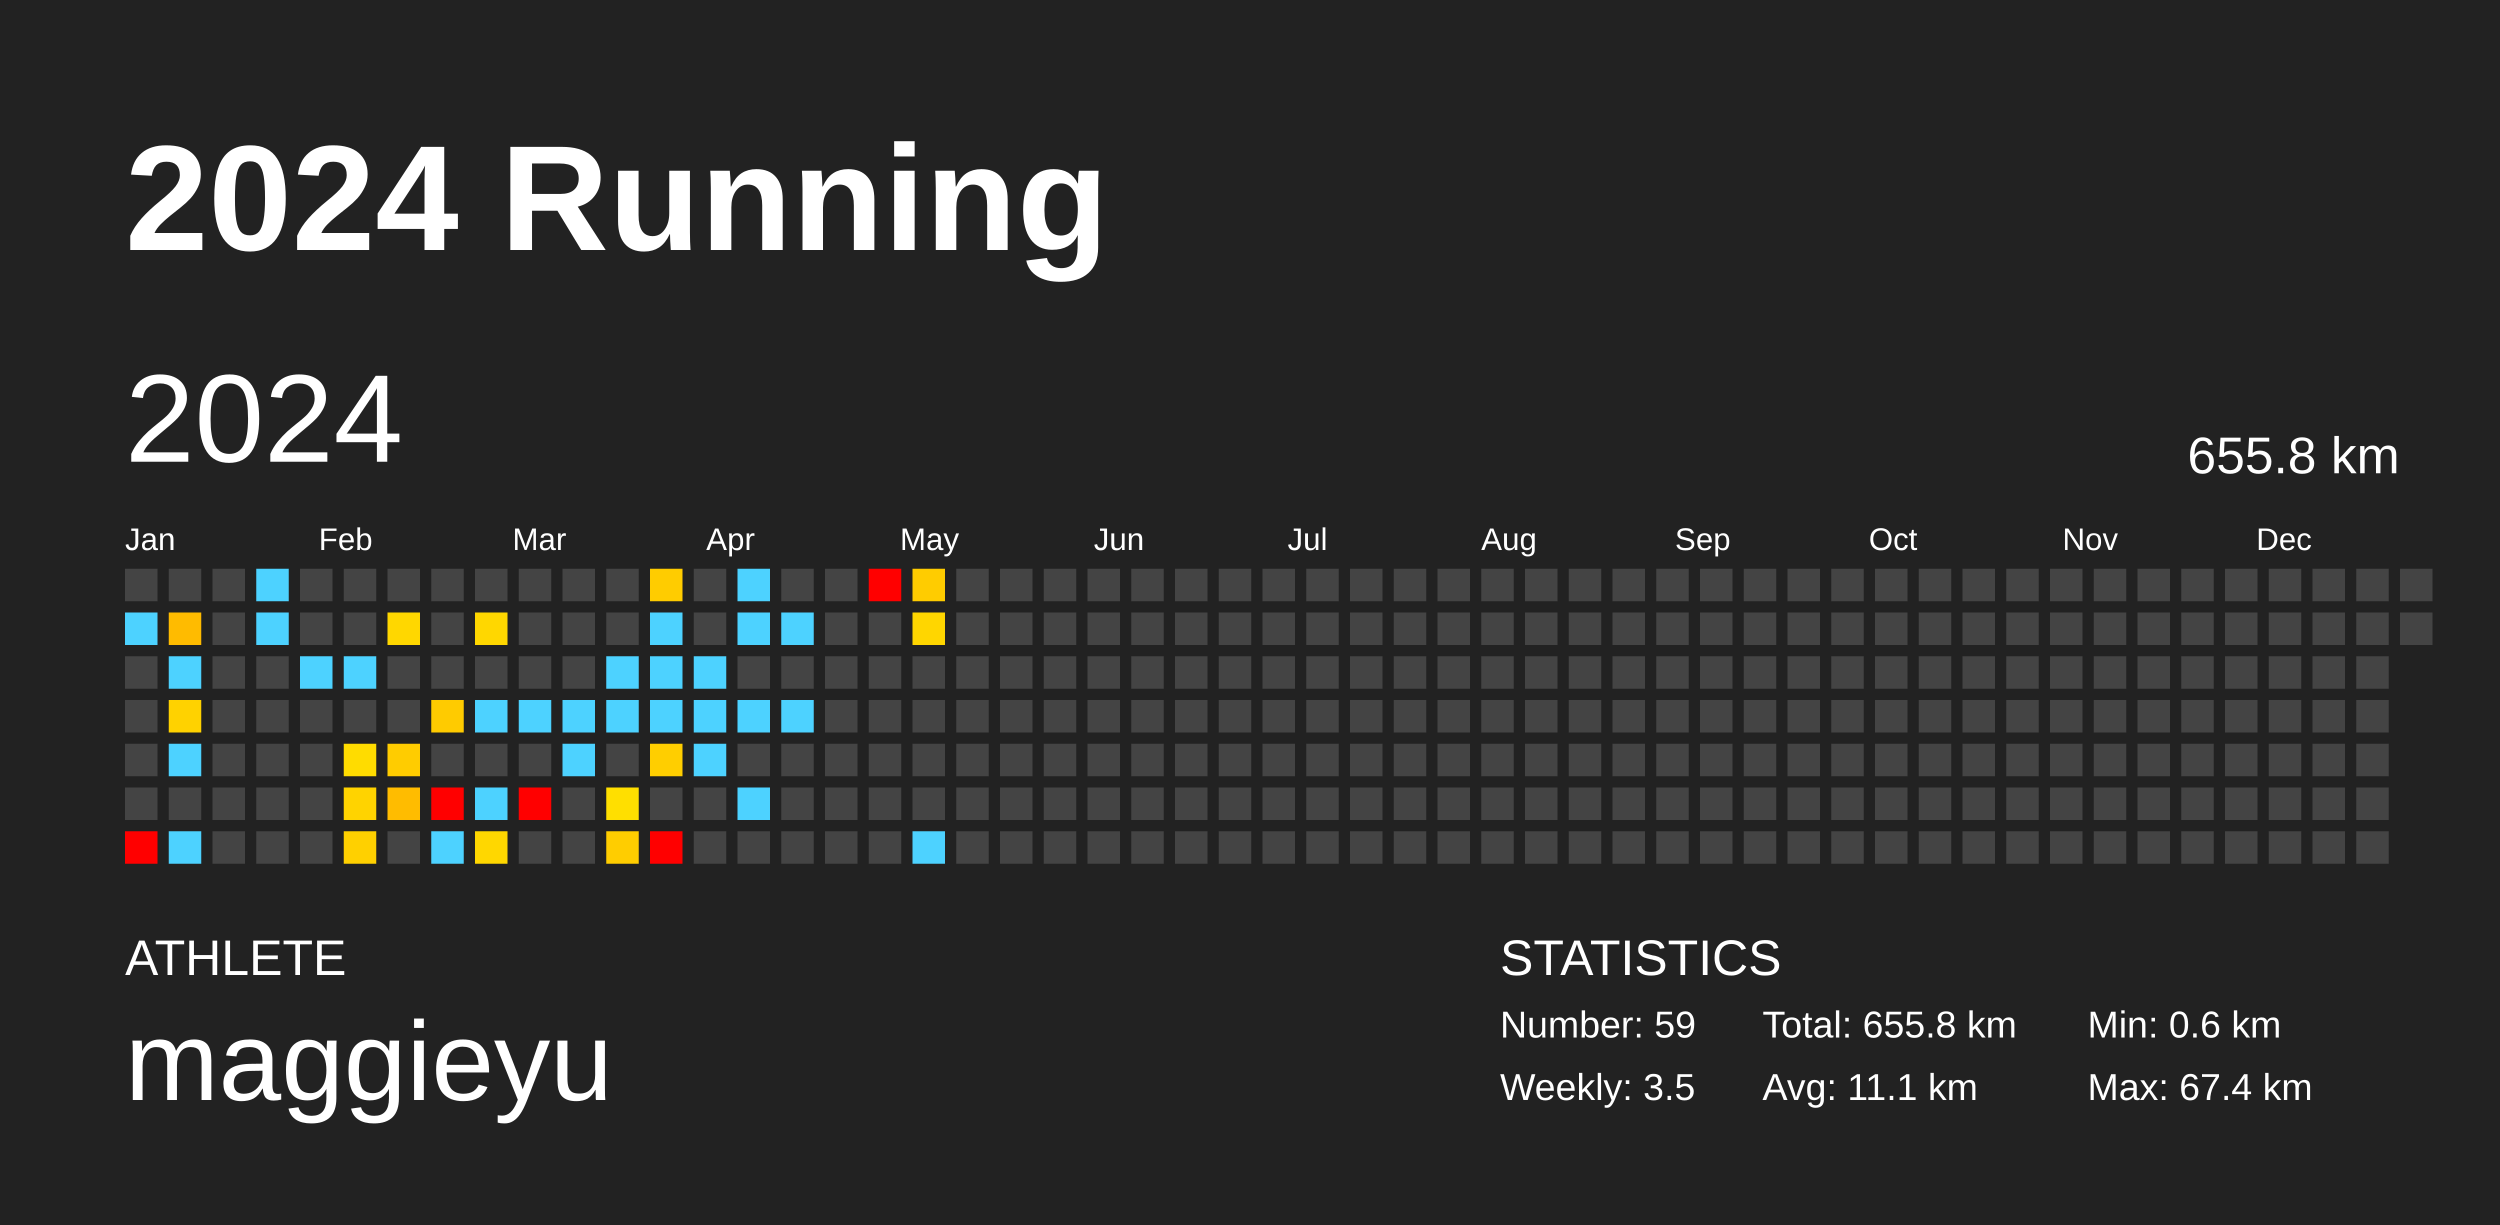
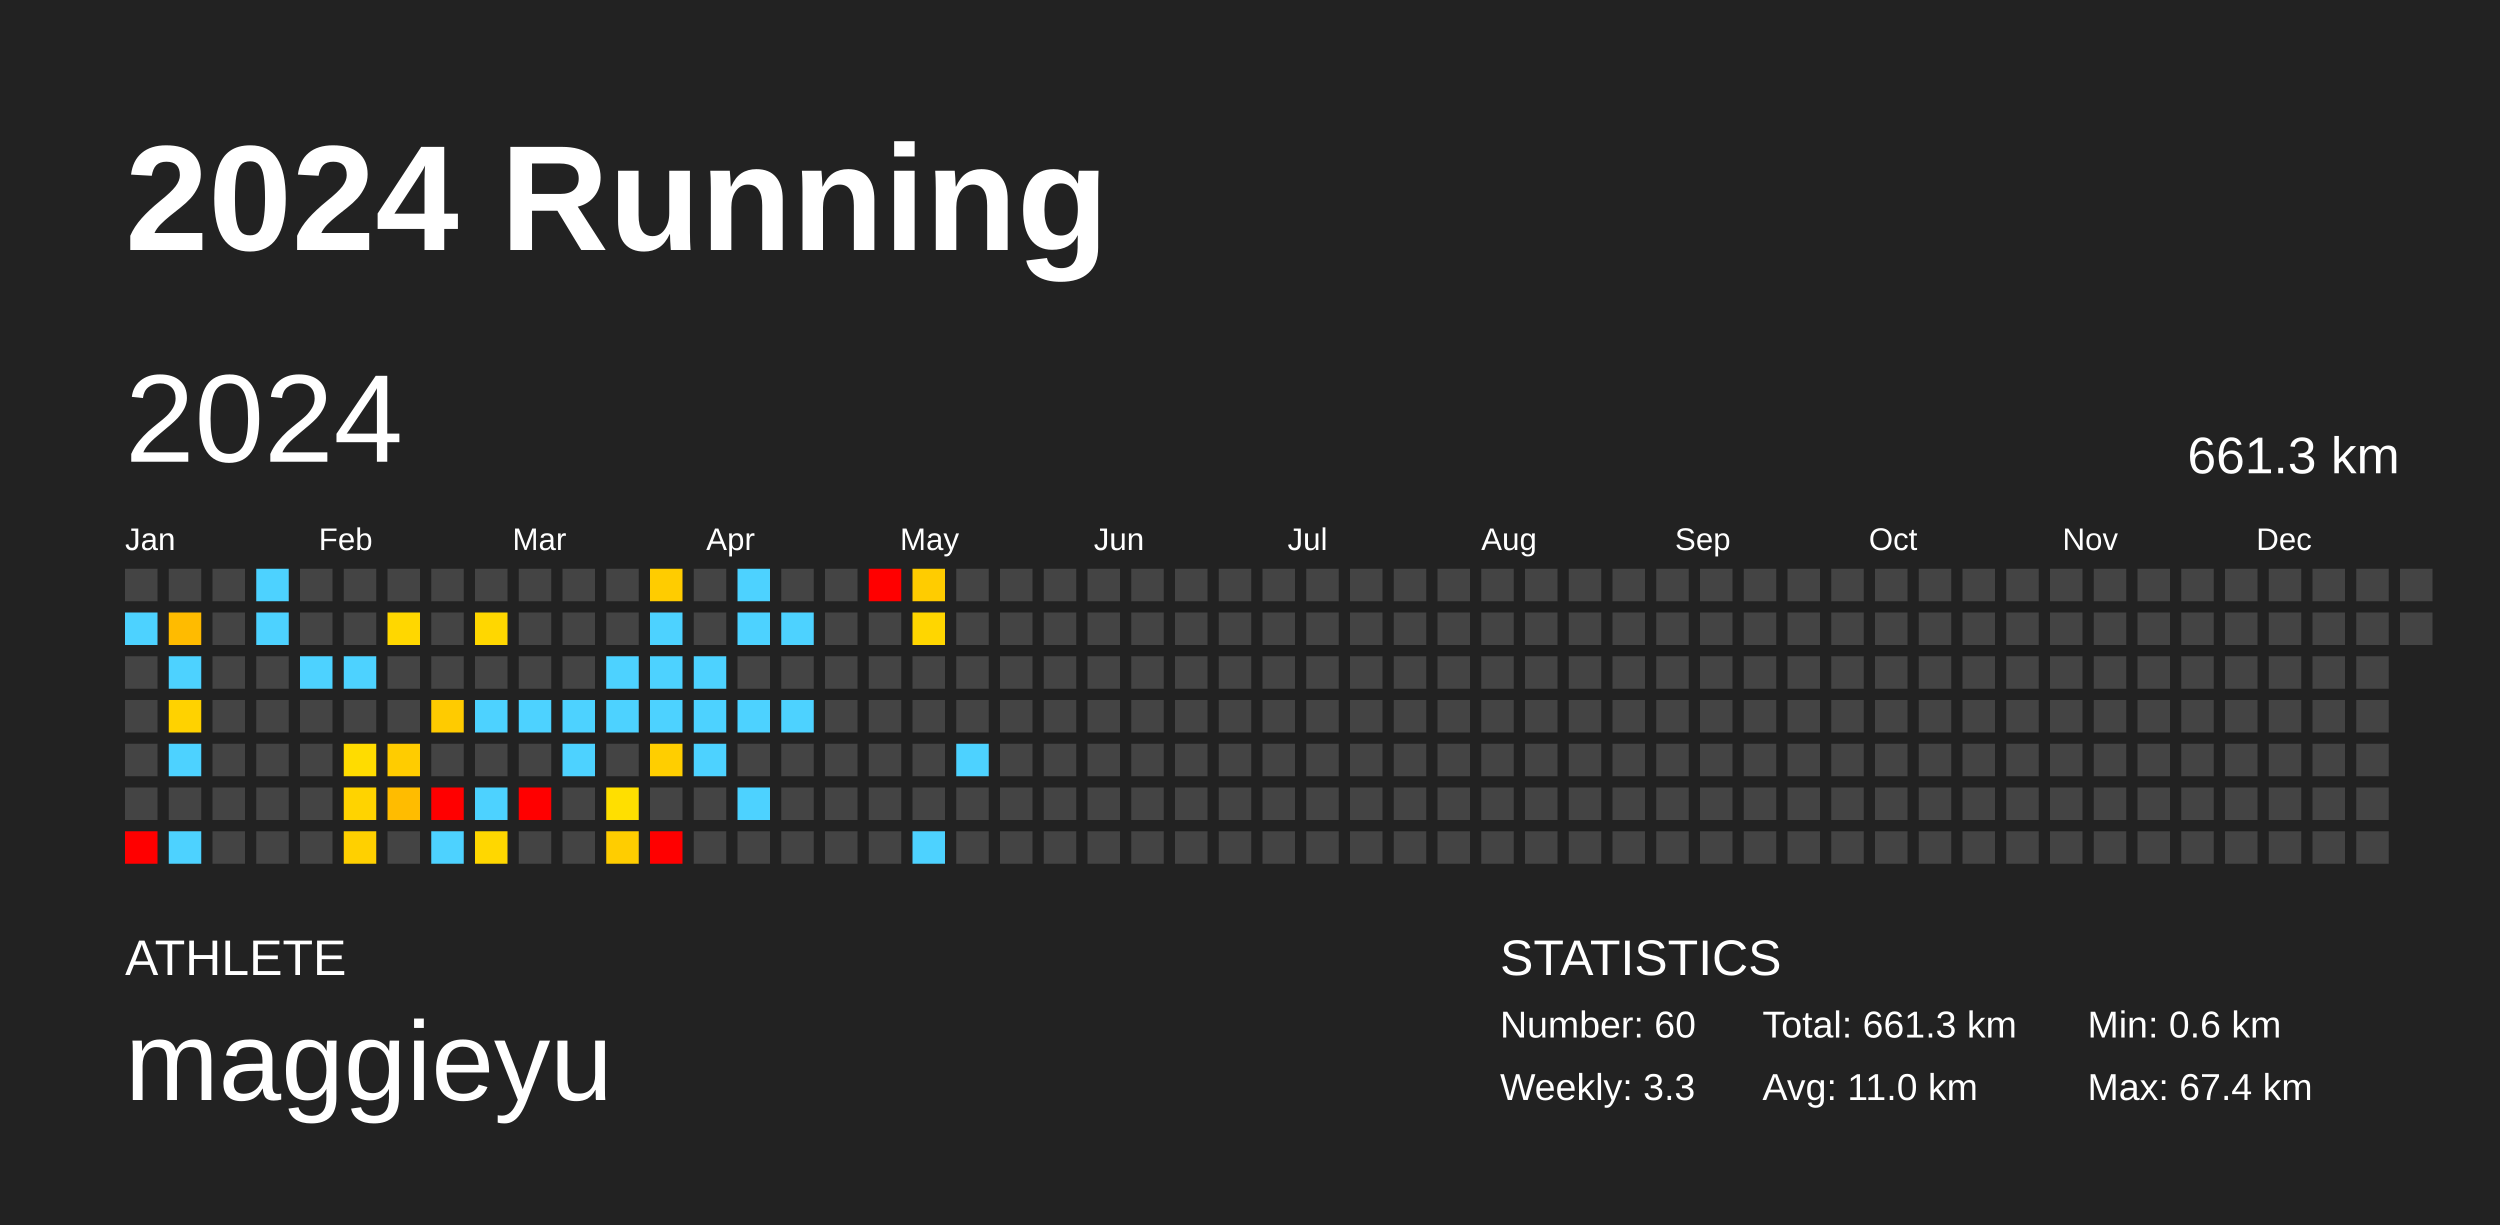
<svg xmlns="http://www.w3.org/2000/svg" baseProfile="full" height="98mm" version="1.1" viewBox="0,0,200,98" width="200mm">
  <defs />
  <rect fill="#222222" height="98" width="200" x="0" y="0" />
  <text fill="#FFFFFF" style="font-size:12px; font-family:Arial; font-weight:bold;" x="10" y="20">2024 Running</text>
  <text fill="#FFFFFF" style="font-size:4px; font-family:Arial" x="10" y="78">ATHLETE</text>
  <text fill="#FFFFFF" style="font-size:9px; font-family:Arial" x="10" y="88">maggieyu</text>
  <text fill="#FFFFFF" style="font-size:4px; font-family:Arial" x="120" y="78">STATISTICS</text>
-   <text fill="#FFFFFF" style="font-size:3px; font-family:Arial" x="120" y="83">Number: 59</text>
-   <text fill="#FFFFFF" style="font-size:3px; font-family:Arial" x="120" y="88">Weekly: 3.5</text>
-   <text fill="#FFFFFF" style="font-size:3px; font-family:Arial" x="141" y="83">Total: 655.8 km</text>
-   <text fill="#FFFFFF" style="font-size:3px; font-family:Arial" x="141" y="88">Avg: 11.1 km</text>
+   <text fill="#FFFFFF" style="font-size:3px; font-family:Arial" x="120" y="83">Number: 60</text>
+   <text fill="#FFFFFF" style="font-size:3px; font-family:Arial" x="120" y="88">Weekly: 3.3</text>
+   <text fill="#FFFFFF" style="font-size:3px; font-family:Arial" x="141" y="83">Total: 661.3 km</text>
+   <text fill="#FFFFFF" style="font-size:3px; font-family:Arial" x="141" y="88">Avg: 11.0 km</text>
  <text fill="#FFFFFF" style="font-size:3px; font-family:Arial" x="167" y="83">Min: 0.6 km</text>
  <text fill="#FFFFFF" style="font-size:3px; font-family:Arial" x="167" y="88">Max: 67.4 km</text>
  <text dominant-baseline="hanging" fill="#FFFFFF" style="font-size:10.0px; font-family:Arial;" x="10" y="30">2024</text>
-   <text dominant-baseline="hanging" fill="#FFFFFF" style="font-size:4.125px; font-family:Arial;" x="175" y="35">655.8 km</text>
+   <text dominant-baseline="hanging" fill="#FFFFFF" style="font-size:4.125px; font-family:Arial;" x="175" y="35">661.3 km</text>
  <text fill="#FFFFFF" style="font-size:2.5px; font-family:Arial" x="10.0" y="44">Jan</text>
  <text fill="#FFFFFF" style="font-size:2.5px; font-family:Arial" x="25.5" y="44">Feb</text>
  <text fill="#FFFFFF" style="font-size:2.5px; font-family:Arial" x="41.0" y="44">Mar</text>
  <text fill="#FFFFFF" style="font-size:2.5px; font-family:Arial" x="56.5" y="44">Apr</text>
  <text fill="#FFFFFF" style="font-size:2.5px; font-family:Arial" x="72.0" y="44">May</text>
  <text fill="#FFFFFF" style="font-size:2.5px; font-family:Arial" x="87.5" y="44">Jun</text>
  <text fill="#FFFFFF" style="font-size:2.5px; font-family:Arial" x="103.0" y="44">Jul</text>
  <text fill="#FFFFFF" style="font-size:2.5px; font-family:Arial" x="118.5" y="44">Aug</text>
  <text fill="#FFFFFF" style="font-size:2.5px; font-family:Arial" x="134.0" y="44">Sep</text>
  <text fill="#FFFFFF" style="font-size:2.5px; font-family:Arial" x="149.5" y="44">Oct</text>
  <text fill="#FFFFFF" style="font-size:2.5px; font-family:Arial" x="165.0" y="44">Nov</text>
  <text fill="#FFFFFF" style="font-size:2.5px; font-family:Arial" x="180.5" y="44">Dec</text>
  <rect fill="#444444" height="2.6" width="2.6" x="10.0" y="45.5" />
  <rect fill="#4dd2ff" height="2.6" width="2.6" x="10.0" y="49.0" />
  <rect fill="#444444" height="2.6" width="2.6" x="10.0" y="52.5" />
  <rect fill="#444444" height="2.6" width="2.6" x="10.0" y="56.0" />
  <rect fill="#444444" height="2.6" width="2.6" x="10.0" y="59.5" />
  <rect fill="#444444" height="2.6" width="2.6" x="10.0" y="63.0" />
  <rect fill="red" height="2.6" width="2.6" x="10.0" y="66.5" />
  <rect fill="#444444" height="2.6" width="2.6" x="13.5" y="45.5" />
  <rect fill="#ffbb00" height="2.6" width="2.6" x="13.5" y="49.0" />
  <rect fill="#4dd2ff" height="2.6" width="2.6" x="13.5" y="52.5" />
  <rect fill="#ffd200" height="2.6" width="2.6" x="13.5" y="56.0" />
  <rect fill="#4dd2ff" height="2.6" width="2.6" x="13.5" y="59.5" />
  <rect fill="#444444" height="2.6" width="2.6" x="13.5" y="63.0" />
  <rect fill="#4dd2ff" height="2.6" width="2.6" x="13.5" y="66.5" />
  <rect fill="#444444" height="2.6" width="2.6" x="17.0" y="45.5" />
  <rect fill="#444444" height="2.6" width="2.6" x="17.0" y="49.0" />
  <rect fill="#444444" height="2.6" width="2.6" x="17.0" y="52.5" />
  <rect fill="#444444" height="2.6" width="2.6" x="17.0" y="56.0" />
  <rect fill="#444444" height="2.6" width="2.6" x="17.0" y="59.5" />
  <rect fill="#444444" height="2.6" width="2.6" x="17.0" y="63.0" />
  <rect fill="#444444" height="2.6" width="2.6" x="17.0" y="66.5" />
  <rect fill="#4dd2ff" height="2.6" width="2.6" x="20.5" y="45.5" />
  <rect fill="#4dd2ff" height="2.6" width="2.6" x="20.5" y="49.0" />
  <rect fill="#444444" height="2.6" width="2.6" x="20.5" y="52.5" />
  <rect fill="#444444" height="2.6" width="2.6" x="20.5" y="56.0" />
  <rect fill="#444444" height="2.6" width="2.6" x="20.5" y="59.5" />
  <rect fill="#444444" height="2.6" width="2.6" x="20.5" y="63.0" />
  <rect fill="#444444" height="2.6" width="2.6" x="20.5" y="66.5" />
  <rect fill="#444444" height="2.6" width="2.6" x="24.0" y="45.5" />
  <rect fill="#444444" height="2.6" width="2.6" x="24.0" y="49.0" />
  <rect fill="#4dd2ff" height="2.6" width="2.6" x="24.0" y="52.5" />
  <rect fill="#444444" height="2.6" width="2.6" x="24.0" y="56.0" />
  <rect fill="#444444" height="2.6" width="2.6" x="24.0" y="59.5" />
  <rect fill="#444444" height="2.6" width="2.6" x="24.0" y="63.0" />
  <rect fill="#444444" height="2.6" width="2.6" x="24.0" y="66.5" />
  <rect fill="#444444" height="2.6" width="2.6" x="27.5" y="45.5" />
  <rect fill="#444444" height="2.6" width="2.6" x="27.5" y="49.0" />
  <rect fill="#4dd2ff" height="2.6" width="2.6" x="27.5" y="52.5" />
  <rect fill="#444444" height="2.6" width="2.6" x="27.5" y="56.0" />
  <rect fill="#ffdc00" height="2.6" width="2.6" x="27.5" y="59.5" />
  <rect fill="#ffd300" height="2.6" width="2.6" x="27.5" y="63.0" />
  <rect fill="#ffd000" height="2.6" width="2.6" x="27.5" y="66.5" />
  <rect fill="#444444" height="2.6" width="2.6" x="31.0" y="45.5" />
  <rect fill="#ffd700" height="2.6" width="2.6" x="31.0" y="49.0" />
  <rect fill="#444444" height="2.6" width="2.6" x="31.0" y="52.5" />
  <rect fill="#444444" height="2.6" width="2.6" x="31.0" y="56.0" />
  <rect fill="#ffcc00" height="2.6" width="2.6" x="31.0" y="59.5" />
  <rect fill="#ffbc00" height="2.6" width="2.6" x="31.0" y="63.0" />
  <rect fill="#444444" height="2.6" width="2.6" x="31.0" y="66.5" />
  <rect fill="#444444" height="2.6" width="2.6" x="34.5" y="45.5" />
  <rect fill="#444444" height="2.6" width="2.6" x="34.5" y="49.0" />
  <rect fill="#444444" height="2.6" width="2.6" x="34.5" y="52.5" />
  <rect fill="#ffcb00" height="2.6" width="2.6" x="34.5" y="56.0" />
  <rect fill="#444444" height="2.6" width="2.6" x="34.5" y="59.5" />
  <rect fill="red" height="2.6" width="2.6" x="34.5" y="63.0" />
  <rect fill="#4dd2ff" height="2.6" width="2.6" x="34.5" y="66.5" />
  <rect fill="#444444" height="2.6" width="2.6" x="38.0" y="45.5" />
  <rect fill="#ffd700" height="2.6" width="2.6" x="38.0" y="49.0" />
  <rect fill="#444444" height="2.6" width="2.6" x="38.0" y="52.5" />
  <rect fill="#4dd2ff" height="2.6" width="2.6" x="38.0" y="56.0" />
  <rect fill="#444444" height="2.6" width="2.6" x="38.0" y="59.5" />
  <rect fill="#4dd2ff" height="2.6" width="2.6" x="38.0" y="63.0" />
  <rect fill="#ffd700" height="2.6" width="2.6" x="38.0" y="66.5" />
  <rect fill="#444444" height="2.6" width="2.6" x="41.5" y="45.5" />
  <rect fill="#444444" height="2.6" width="2.6" x="41.5" y="49.0" />
  <rect fill="#444444" height="2.6" width="2.6" x="41.5" y="52.5" />
  <rect fill="#4dd2ff" height="2.6" width="2.6" x="41.5" y="56.0" />
  <rect fill="#444444" height="2.6" width="2.6" x="41.5" y="59.5" />
  <rect fill="red" height="2.6" width="2.6" x="41.5" y="63.0" />
  <rect fill="#444444" height="2.6" width="2.6" x="41.5" y="66.5" />
  <rect fill="#444444" height="2.6" width="2.6" x="45.0" y="45.5" />
  <rect fill="#444444" height="2.6" width="2.6" x="45.0" y="49.0" />
  <rect fill="#444444" height="2.6" width="2.6" x="45.0" y="52.5" />
  <rect fill="#4dd2ff" height="2.6" width="2.6" x="45.0" y="56.0" />
  <rect fill="#4dd2ff" height="2.6" width="2.6" x="45.0" y="59.5" />
  <rect fill="#444444" height="2.6" width="2.6" x="45.0" y="63.0" />
  <rect fill="#444444" height="2.6" width="2.6" x="45.0" y="66.5" />
  <rect fill="#444444" height="2.6" width="2.6" x="48.5" y="45.5" />
  <rect fill="#444444" height="2.6" width="2.6" x="48.5" y="49.0" />
  <rect fill="#4dd2ff" height="2.6" width="2.6" x="48.5" y="52.5" />
  <rect fill="#4dd2ff" height="2.6" width="2.6" x="48.5" y="56.0" />
  <rect fill="#444444" height="2.6" width="2.6" x="48.5" y="59.5" />
  <rect fill="#ffdf00" height="2.6" width="2.6" x="48.5" y="63.0" />
  <rect fill="#ffcd00" height="2.6" width="2.6" x="48.5" y="66.5" />
  <rect fill="#ffcc00" height="2.6" width="2.6" x="52.0" y="45.5" />
  <rect fill="#4dd2ff" height="2.6" width="2.6" x="52.0" y="49.0" />
  <rect fill="#4dd2ff" height="2.6" width="2.6" x="52.0" y="52.5" />
  <rect fill="#4dd2ff" height="2.6" width="2.6" x="52.0" y="56.0" />
  <rect fill="#ffce00" height="2.6" width="2.6" x="52.0" y="59.5" />
  <rect fill="#444444" height="2.6" width="2.6" x="52.0" y="63.0" />
  <rect fill="red" height="2.6" width="2.6" x="52.0" y="66.5" />
  <rect fill="#444444" height="2.6" width="2.6" x="55.5" y="45.5" />
  <rect fill="#444444" height="2.6" width="2.6" x="55.5" y="49.0" />
  <rect fill="#4dd2ff" height="2.6" width="2.6" x="55.5" y="52.5" />
  <rect fill="#4dd2ff" height="2.6" width="2.6" x="55.5" y="56.0" />
  <rect fill="#4dd2ff" height="2.6" width="2.6" x="55.5" y="59.5" />
  <rect fill="#444444" height="2.6" width="2.6" x="55.5" y="63.0" />
  <rect fill="#444444" height="2.6" width="2.6" x="55.5" y="66.5" />
  <rect fill="#4dd2ff" height="2.6" width="2.6" x="59.0" y="45.5" />
  <rect fill="#4dd2ff" height="2.6" width="2.6" x="59.0" y="49.0" />
  <rect fill="#444444" height="2.6" width="2.6" x="59.0" y="52.5" />
  <rect fill="#4dd2ff" height="2.6" width="2.6" x="59.0" y="56.0" />
  <rect fill="#444444" height="2.6" width="2.6" x="59.0" y="59.5" />
  <rect fill="#4dd2ff" height="2.6" width="2.6" x="59.0" y="63.0" />
  <rect fill="#444444" height="2.6" width="2.6" x="59.0" y="66.5" />
  <rect fill="#444444" height="2.6" width="2.6" x="62.5" y="45.5" />
  <rect fill="#4dd2ff" height="2.6" width="2.6" x="62.5" y="49.0" />
  <rect fill="#444444" height="2.6" width="2.6" x="62.5" y="52.5" />
  <rect fill="#4dd2ff" height="2.6" width="2.6" x="62.5" y="56.0" />
  <rect fill="#444444" height="2.6" width="2.6" x="62.5" y="59.5" />
  <rect fill="#444444" height="2.6" width="2.6" x="62.5" y="63.0" />
  <rect fill="#444444" height="2.6" width="2.6" x="62.5" y="66.5" />
  <rect fill="#444444" height="2.6" width="2.6" x="66.0" y="45.5" />
  <rect fill="#444444" height="2.6" width="2.6" x="66.0" y="49.0" />
  <rect fill="#444444" height="2.6" width="2.6" x="66.0" y="52.5" />
  <rect fill="#444444" height="2.6" width="2.6" x="66.0" y="56.0" />
  <rect fill="#444444" height="2.6" width="2.6" x="66.0" y="59.5" />
  <rect fill="#444444" height="2.6" width="2.6" x="66.0" y="63.0" />
  <rect fill="#444444" height="2.6" width="2.6" x="66.0" y="66.5" />
  <rect fill="red" height="2.6" width="2.6" x="69.5" y="45.5" />
  <rect fill="#444444" height="2.6" width="2.6" x="69.5" y="49.0" />
  <rect fill="#444444" height="2.6" width="2.6" x="69.5" y="52.5" />
  <rect fill="#444444" height="2.6" width="2.6" x="69.5" y="56.0" />
  <rect fill="#444444" height="2.6" width="2.6" x="69.5" y="59.5" />
  <rect fill="#444444" height="2.6" width="2.6" x="69.5" y="63.0" />
  <rect fill="#444444" height="2.6" width="2.6" x="69.5" y="66.5" />
  <rect fill="#ffcc00" height="2.6" width="2.6" x="73.0" y="45.5" />
  <rect fill="#ffd600" height="2.6" width="2.6" x="73.0" y="49.0" />
  <rect fill="#444444" height="2.6" width="2.6" x="73.0" y="52.5" />
  <rect fill="#444444" height="2.6" width="2.6" x="73.0" y="56.0" />
  <rect fill="#444444" height="2.6" width="2.6" x="73.0" y="59.5" />
  <rect fill="#444444" height="2.6" width="2.6" x="73.0" y="63.0" />
  <rect fill="#4dd2ff" height="2.6" width="2.6" x="73.0" y="66.5" />
  <rect fill="#444444" height="2.6" width="2.6" x="76.5" y="45.5" />
  <rect fill="#444444" height="2.6" width="2.6" x="76.5" y="49.0" />
  <rect fill="#444444" height="2.6" width="2.6" x="76.5" y="52.5" />
  <rect fill="#444444" height="2.6" width="2.6" x="76.5" y="56.0" />
-   <rect fill="#444444" height="2.6" width="2.6" x="76.5" y="59.5" />
+   <rect fill="#4dd2ff" height="2.6" width="2.6" x="76.5" y="59.5" />
  <rect fill="#444444" height="2.6" width="2.6" x="76.5" y="63.0" />
  <rect fill="#444444" height="2.6" width="2.6" x="76.5" y="66.5" />
  <rect fill="#444444" height="2.6" width="2.6" x="80.0" y="45.5" />
  <rect fill="#444444" height="2.6" width="2.6" x="80.0" y="49.0" />
  <rect fill="#444444" height="2.6" width="2.6" x="80.0" y="52.5" />
  <rect fill="#444444" height="2.6" width="2.6" x="80.0" y="56.0" />
  <rect fill="#444444" height="2.6" width="2.6" x="80.0" y="59.5" />
  <rect fill="#444444" height="2.6" width="2.6" x="80.0" y="63.0" />
  <rect fill="#444444" height="2.6" width="2.6" x="80.0" y="66.5" />
  <rect fill="#444444" height="2.6" width="2.6" x="83.5" y="45.5" />
  <rect fill="#444444" height="2.6" width="2.6" x="83.5" y="49.0" />
  <rect fill="#444444" height="2.6" width="2.6" x="83.5" y="52.5" />
  <rect fill="#444444" height="2.6" width="2.6" x="83.5" y="56.0" />
  <rect fill="#444444" height="2.6" width="2.6" x="83.5" y="59.5" />
  <rect fill="#444444" height="2.6" width="2.6" x="83.5" y="63.0" />
  <rect fill="#444444" height="2.6" width="2.6" x="83.5" y="66.5" />
  <rect fill="#444444" height="2.6" width="2.6" x="87.0" y="45.5" />
  <rect fill="#444444" height="2.6" width="2.6" x="87.0" y="49.0" />
  <rect fill="#444444" height="2.6" width="2.6" x="87.0" y="52.5" />
  <rect fill="#444444" height="2.6" width="2.6" x="87.0" y="56.0" />
  <rect fill="#444444" height="2.6" width="2.6" x="87.0" y="59.5" />
  <rect fill="#444444" height="2.6" width="2.6" x="87.0" y="63.0" />
  <rect fill="#444444" height="2.6" width="2.6" x="87.0" y="66.5" />
  <rect fill="#444444" height="2.6" width="2.6" x="90.5" y="45.5" />
  <rect fill="#444444" height="2.6" width="2.6" x="90.5" y="49.0" />
  <rect fill="#444444" height="2.6" width="2.6" x="90.5" y="52.5" />
  <rect fill="#444444" height="2.6" width="2.6" x="90.5" y="56.0" />
  <rect fill="#444444" height="2.6" width="2.6" x="90.5" y="59.5" />
  <rect fill="#444444" height="2.6" width="2.6" x="90.5" y="63.0" />
  <rect fill="#444444" height="2.6" width="2.6" x="90.5" y="66.5" />
  <rect fill="#444444" height="2.6" width="2.6" x="94.0" y="45.5" />
  <rect fill="#444444" height="2.6" width="2.6" x="94.0" y="49.0" />
  <rect fill="#444444" height="2.6" width="2.6" x="94.0" y="52.5" />
  <rect fill="#444444" height="2.6" width="2.6" x="94.0" y="56.0" />
  <rect fill="#444444" height="2.6" width="2.6" x="94.0" y="59.5" />
  <rect fill="#444444" height="2.6" width="2.6" x="94.0" y="63.0" />
  <rect fill="#444444" height="2.6" width="2.6" x="94.0" y="66.5" />
  <rect fill="#444444" height="2.6" width="2.6" x="97.5" y="45.5" />
  <rect fill="#444444" height="2.6" width="2.6" x="97.5" y="49.0" />
  <rect fill="#444444" height="2.6" width="2.6" x="97.5" y="52.5" />
  <rect fill="#444444" height="2.6" width="2.6" x="97.5" y="56.0" />
  <rect fill="#444444" height="2.6" width="2.6" x="97.5" y="59.5" />
  <rect fill="#444444" height="2.6" width="2.6" x="97.5" y="63.0" />
  <rect fill="#444444" height="2.6" width="2.6" x="97.5" y="66.5" />
  <rect fill="#444444" height="2.6" width="2.6" x="101.0" y="45.5" />
  <rect fill="#444444" height="2.6" width="2.6" x="101.0" y="49.0" />
  <rect fill="#444444" height="2.6" width="2.6" x="101.0" y="52.5" />
  <rect fill="#444444" height="2.6" width="2.6" x="101.0" y="56.0" />
  <rect fill="#444444" height="2.6" width="2.6" x="101.0" y="59.5" />
  <rect fill="#444444" height="2.6" width="2.6" x="101.0" y="63.0" />
  <rect fill="#444444" height="2.6" width="2.6" x="101.0" y="66.5" />
  <rect fill="#444444" height="2.6" width="2.6" x="104.5" y="45.5" />
  <rect fill="#444444" height="2.6" width="2.6" x="104.5" y="49.0" />
  <rect fill="#444444" height="2.6" width="2.6" x="104.5" y="52.5" />
  <rect fill="#444444" height="2.6" width="2.6" x="104.5" y="56.0" />
  <rect fill="#444444" height="2.6" width="2.6" x="104.5" y="59.5" />
  <rect fill="#444444" height="2.6" width="2.6" x="104.5" y="63.0" />
  <rect fill="#444444" height="2.6" width="2.6" x="104.5" y="66.5" />
  <rect fill="#444444" height="2.6" width="2.6" x="108.0" y="45.5" />
  <rect fill="#444444" height="2.6" width="2.6" x="108.0" y="49.0" />
  <rect fill="#444444" height="2.6" width="2.6" x="108.0" y="52.5" />
  <rect fill="#444444" height="2.6" width="2.6" x="108.0" y="56.0" />
  <rect fill="#444444" height="2.6" width="2.6" x="108.0" y="59.5" />
  <rect fill="#444444" height="2.6" width="2.6" x="108.0" y="63.0" />
  <rect fill="#444444" height="2.6" width="2.6" x="108.0" y="66.5" />
  <rect fill="#444444" height="2.6" width="2.6" x="111.5" y="45.5" />
  <rect fill="#444444" height="2.6" width="2.6" x="111.5" y="49.0" />
  <rect fill="#444444" height="2.6" width="2.6" x="111.5" y="52.5" />
  <rect fill="#444444" height="2.6" width="2.6" x="111.5" y="56.0" />
  <rect fill="#444444" height="2.6" width="2.6" x="111.5" y="59.5" />
  <rect fill="#444444" height="2.6" width="2.6" x="111.5" y="63.0" />
  <rect fill="#444444" height="2.6" width="2.6" x="111.5" y="66.5" />
  <rect fill="#444444" height="2.6" width="2.6" x="115.0" y="45.5" />
  <rect fill="#444444" height="2.6" width="2.6" x="115.0" y="49.0" />
  <rect fill="#444444" height="2.6" width="2.6" x="115.0" y="52.5" />
  <rect fill="#444444" height="2.6" width="2.6" x="115.0" y="56.0" />
  <rect fill="#444444" height="2.6" width="2.6" x="115.0" y="59.5" />
  <rect fill="#444444" height="2.6" width="2.6" x="115.0" y="63.0" />
  <rect fill="#444444" height="2.6" width="2.6" x="115.0" y="66.5" />
  <rect fill="#444444" height="2.6" width="2.6" x="118.5" y="45.5" />
  <rect fill="#444444" height="2.6" width="2.6" x="118.5" y="49.0" />
  <rect fill="#444444" height="2.6" width="2.6" x="118.5" y="52.5" />
  <rect fill="#444444" height="2.6" width="2.6" x="118.5" y="56.0" />
  <rect fill="#444444" height="2.6" width="2.6" x="118.5" y="59.5" />
  <rect fill="#444444" height="2.6" width="2.6" x="118.5" y="63.0" />
  <rect fill="#444444" height="2.6" width="2.6" x="118.5" y="66.5" />
  <rect fill="#444444" height="2.6" width="2.6" x="122.0" y="45.5" />
  <rect fill="#444444" height="2.6" width="2.6" x="122.0" y="49.0" />
  <rect fill="#444444" height="2.6" width="2.6" x="122.0" y="52.5" />
  <rect fill="#444444" height="2.6" width="2.6" x="122.0" y="56.0" />
  <rect fill="#444444" height="2.6" width="2.6" x="122.0" y="59.5" />
  <rect fill="#444444" height="2.6" width="2.6" x="122.0" y="63.0" />
  <rect fill="#444444" height="2.6" width="2.6" x="122.0" y="66.5" />
  <rect fill="#444444" height="2.6" width="2.6" x="125.5" y="45.5" />
  <rect fill="#444444" height="2.6" width="2.6" x="125.5" y="49.0" />
  <rect fill="#444444" height="2.6" width="2.6" x="125.5" y="52.5" />
  <rect fill="#444444" height="2.6" width="2.6" x="125.5" y="56.0" />
  <rect fill="#444444" height="2.6" width="2.6" x="125.5" y="59.5" />
  <rect fill="#444444" height="2.6" width="2.6" x="125.5" y="63.0" />
  <rect fill="#444444" height="2.6" width="2.6" x="125.5" y="66.5" />
  <rect fill="#444444" height="2.6" width="2.6" x="129.0" y="45.5" />
  <rect fill="#444444" height="2.6" width="2.6" x="129.0" y="49.0" />
  <rect fill="#444444" height="2.6" width="2.6" x="129.0" y="52.5" />
  <rect fill="#444444" height="2.6" width="2.6" x="129.0" y="56.0" />
  <rect fill="#444444" height="2.6" width="2.6" x="129.0" y="59.5" />
  <rect fill="#444444" height="2.6" width="2.6" x="129.0" y="63.0" />
  <rect fill="#444444" height="2.6" width="2.6" x="129.0" y="66.5" />
  <rect fill="#444444" height="2.6" width="2.6" x="132.5" y="45.5" />
  <rect fill="#444444" height="2.6" width="2.6" x="132.5" y="49.0" />
  <rect fill="#444444" height="2.6" width="2.6" x="132.5" y="52.5" />
  <rect fill="#444444" height="2.6" width="2.6" x="132.5" y="56.0" />
  <rect fill="#444444" height="2.6" width="2.6" x="132.5" y="59.5" />
  <rect fill="#444444" height="2.6" width="2.6" x="132.5" y="63.0" />
  <rect fill="#444444" height="2.6" width="2.6" x="132.5" y="66.5" />
  <rect fill="#444444" height="2.6" width="2.6" x="136.0" y="45.5" />
  <rect fill="#444444" height="2.6" width="2.6" x="136.0" y="49.0" />
  <rect fill="#444444" height="2.6" width="2.6" x="136.0" y="52.5" />
  <rect fill="#444444" height="2.6" width="2.6" x="136.0" y="56.0" />
  <rect fill="#444444" height="2.6" width="2.6" x="136.0" y="59.5" />
  <rect fill="#444444" height="2.6" width="2.6" x="136.0" y="63.0" />
  <rect fill="#444444" height="2.6" width="2.6" x="136.0" y="66.5" />
  <rect fill="#444444" height="2.6" width="2.6" x="139.5" y="45.5" />
  <rect fill="#444444" height="2.6" width="2.6" x="139.5" y="49.0" />
  <rect fill="#444444" height="2.6" width="2.6" x="139.5" y="52.5" />
  <rect fill="#444444" height="2.6" width="2.6" x="139.5" y="56.0" />
  <rect fill="#444444" height="2.6" width="2.6" x="139.5" y="59.5" />
  <rect fill="#444444" height="2.6" width="2.6" x="139.5" y="63.0" />
  <rect fill="#444444" height="2.6" width="2.6" x="139.5" y="66.5" />
  <rect fill="#444444" height="2.6" width="2.6" x="143.0" y="45.5" />
  <rect fill="#444444" height="2.6" width="2.6" x="143.0" y="49.0" />
  <rect fill="#444444" height="2.6" width="2.6" x="143.0" y="52.5" />
  <rect fill="#444444" height="2.6" width="2.6" x="143.0" y="56.0" />
  <rect fill="#444444" height="2.6" width="2.6" x="143.0" y="59.5" />
  <rect fill="#444444" height="2.6" width="2.6" x="143.0" y="63.0" />
  <rect fill="#444444" height="2.6" width="2.6" x="143.0" y="66.5" />
  <rect fill="#444444" height="2.6" width="2.6" x="146.5" y="45.5" />
  <rect fill="#444444" height="2.6" width="2.6" x="146.5" y="49.0" />
  <rect fill="#444444" height="2.6" width="2.6" x="146.5" y="52.5" />
  <rect fill="#444444" height="2.6" width="2.6" x="146.5" y="56.0" />
  <rect fill="#444444" height="2.6" width="2.6" x="146.5" y="59.5" />
  <rect fill="#444444" height="2.6" width="2.6" x="146.5" y="63.0" />
  <rect fill="#444444" height="2.6" width="2.6" x="146.5" y="66.5" />
  <rect fill="#444444" height="2.6" width="2.6" x="150.0" y="45.5" />
  <rect fill="#444444" height="2.6" width="2.6" x="150.0" y="49.0" />
  <rect fill="#444444" height="2.6" width="2.6" x="150.0" y="52.5" />
  <rect fill="#444444" height="2.6" width="2.6" x="150.0" y="56.0" />
  <rect fill="#444444" height="2.6" width="2.6" x="150.0" y="59.5" />
  <rect fill="#444444" height="2.6" width="2.6" x="150.0" y="63.0" />
  <rect fill="#444444" height="2.6" width="2.6" x="150.0" y="66.5" />
  <rect fill="#444444" height="2.6" width="2.6" x="153.5" y="45.5" />
  <rect fill="#444444" height="2.6" width="2.6" x="153.5" y="49.0" />
  <rect fill="#444444" height="2.6" width="2.6" x="153.5" y="52.5" />
  <rect fill="#444444" height="2.6" width="2.6" x="153.5" y="56.0" />
  <rect fill="#444444" height="2.6" width="2.6" x="153.5" y="59.5" />
  <rect fill="#444444" height="2.6" width="2.6" x="153.5" y="63.0" />
  <rect fill="#444444" height="2.6" width="2.6" x="153.5" y="66.5" />
  <rect fill="#444444" height="2.6" width="2.6" x="157.0" y="45.5" />
  <rect fill="#444444" height="2.6" width="2.6" x="157.0" y="49.0" />
  <rect fill="#444444" height="2.6" width="2.6" x="157.0" y="52.5" />
  <rect fill="#444444" height="2.6" width="2.6" x="157.0" y="56.0" />
  <rect fill="#444444" height="2.6" width="2.6" x="157.0" y="59.5" />
  <rect fill="#444444" height="2.6" width="2.6" x="157.0" y="63.0" />
  <rect fill="#444444" height="2.6" width="2.6" x="157.0" y="66.5" />
  <rect fill="#444444" height="2.6" width="2.6" x="160.5" y="45.5" />
  <rect fill="#444444" height="2.6" width="2.6" x="160.5" y="49.0" />
  <rect fill="#444444" height="2.6" width="2.6" x="160.5" y="52.5" />
  <rect fill="#444444" height="2.6" width="2.6" x="160.5" y="56.0" />
  <rect fill="#444444" height="2.6" width="2.6" x="160.5" y="59.5" />
  <rect fill="#444444" height="2.6" width="2.6" x="160.5" y="63.0" />
  <rect fill="#444444" height="2.6" width="2.6" x="160.5" y="66.5" />
  <rect fill="#444444" height="2.6" width="2.6" x="164.0" y="45.5" />
  <rect fill="#444444" height="2.6" width="2.6" x="164.0" y="49.0" />
  <rect fill="#444444" height="2.6" width="2.6" x="164.0" y="52.5" />
  <rect fill="#444444" height="2.6" width="2.6" x="164.0" y="56.0" />
  <rect fill="#444444" height="2.6" width="2.6" x="164.0" y="59.5" />
  <rect fill="#444444" height="2.6" width="2.6" x="164.0" y="63.0" />
  <rect fill="#444444" height="2.6" width="2.6" x="164.0" y="66.5" />
  <rect fill="#444444" height="2.6" width="2.6" x="167.5" y="45.5" />
  <rect fill="#444444" height="2.6" width="2.6" x="167.5" y="49.0" />
  <rect fill="#444444" height="2.6" width="2.6" x="167.5" y="52.5" />
  <rect fill="#444444" height="2.6" width="2.6" x="167.5" y="56.0" />
  <rect fill="#444444" height="2.6" width="2.6" x="167.5" y="59.5" />
  <rect fill="#444444" height="2.6" width="2.6" x="167.5" y="63.0" />
  <rect fill="#444444" height="2.6" width="2.6" x="167.5" y="66.5" />
  <rect fill="#444444" height="2.6" width="2.6" x="171.0" y="45.5" />
  <rect fill="#444444" height="2.6" width="2.6" x="171.0" y="49.0" />
  <rect fill="#444444" height="2.6" width="2.6" x="171.0" y="52.5" />
  <rect fill="#444444" height="2.6" width="2.6" x="171.0" y="56.0" />
  <rect fill="#444444" height="2.6" width="2.6" x="171.0" y="59.5" />
  <rect fill="#444444" height="2.6" width="2.6" x="171.0" y="63.0" />
  <rect fill="#444444" height="2.6" width="2.6" x="171.0" y="66.5" />
  <rect fill="#444444" height="2.6" width="2.6" x="174.5" y="45.5" />
  <rect fill="#444444" height="2.6" width="2.6" x="174.5" y="49.0" />
  <rect fill="#444444" height="2.6" width="2.6" x="174.5" y="52.5" />
  <rect fill="#444444" height="2.6" width="2.6" x="174.5" y="56.0" />
  <rect fill="#444444" height="2.6" width="2.6" x="174.5" y="59.5" />
  <rect fill="#444444" height="2.6" width="2.6" x="174.5" y="63.0" />
  <rect fill="#444444" height="2.6" width="2.6" x="174.5" y="66.5" />
  <rect fill="#444444" height="2.6" width="2.6" x="178.0" y="45.5" />
  <rect fill="#444444" height="2.6" width="2.6" x="178.0" y="49.0" />
  <rect fill="#444444" height="2.6" width="2.6" x="178.0" y="52.5" />
  <rect fill="#444444" height="2.6" width="2.6" x="178.0" y="56.0" />
  <rect fill="#444444" height="2.6" width="2.6" x="178.0" y="59.5" />
  <rect fill="#444444" height="2.6" width="2.6" x="178.0" y="63.0" />
  <rect fill="#444444" height="2.6" width="2.6" x="178.0" y="66.5" />
  <rect fill="#444444" height="2.6" width="2.6" x="181.5" y="45.5" />
  <rect fill="#444444" height="2.6" width="2.6" x="181.5" y="49.0" />
  <rect fill="#444444" height="2.6" width="2.6" x="181.5" y="52.5" />
  <rect fill="#444444" height="2.6" width="2.6" x="181.5" y="56.0" />
  <rect fill="#444444" height="2.6" width="2.6" x="181.5" y="59.5" />
  <rect fill="#444444" height="2.6" width="2.6" x="181.5" y="63.0" />
  <rect fill="#444444" height="2.6" width="2.6" x="181.5" y="66.5" />
  <rect fill="#444444" height="2.6" width="2.6" x="185.0" y="45.5" />
  <rect fill="#444444" height="2.6" width="2.6" x="185.0" y="49.0" />
  <rect fill="#444444" height="2.6" width="2.6" x="185.0" y="52.5" />
  <rect fill="#444444" height="2.6" width="2.6" x="185.0" y="56.0" />
  <rect fill="#444444" height="2.6" width="2.6" x="185.0" y="59.5" />
  <rect fill="#444444" height="2.6" width="2.6" x="185.0" y="63.0" />
  <rect fill="#444444" height="2.6" width="2.6" x="185.0" y="66.5" />
  <rect fill="#444444" height="2.6" width="2.6" x="188.5" y="45.5" />
  <rect fill="#444444" height="2.6" width="2.6" x="188.5" y="49.0" />
  <rect fill="#444444" height="2.6" width="2.6" x="188.5" y="52.5" />
  <rect fill="#444444" height="2.6" width="2.6" x="188.5" y="56.0" />
  <rect fill="#444444" height="2.6" width="2.6" x="188.5" y="59.5" />
  <rect fill="#444444" height="2.6" width="2.6" x="188.5" y="63.0" />
  <rect fill="#444444" height="2.6" width="2.6" x="188.5" y="66.5" />
  <rect fill="#444444" height="2.6" width="2.6" x="192.0" y="45.5" />
  <rect fill="#444444" height="2.6" width="2.6" x="192.0" y="49.0" />
</svg>
